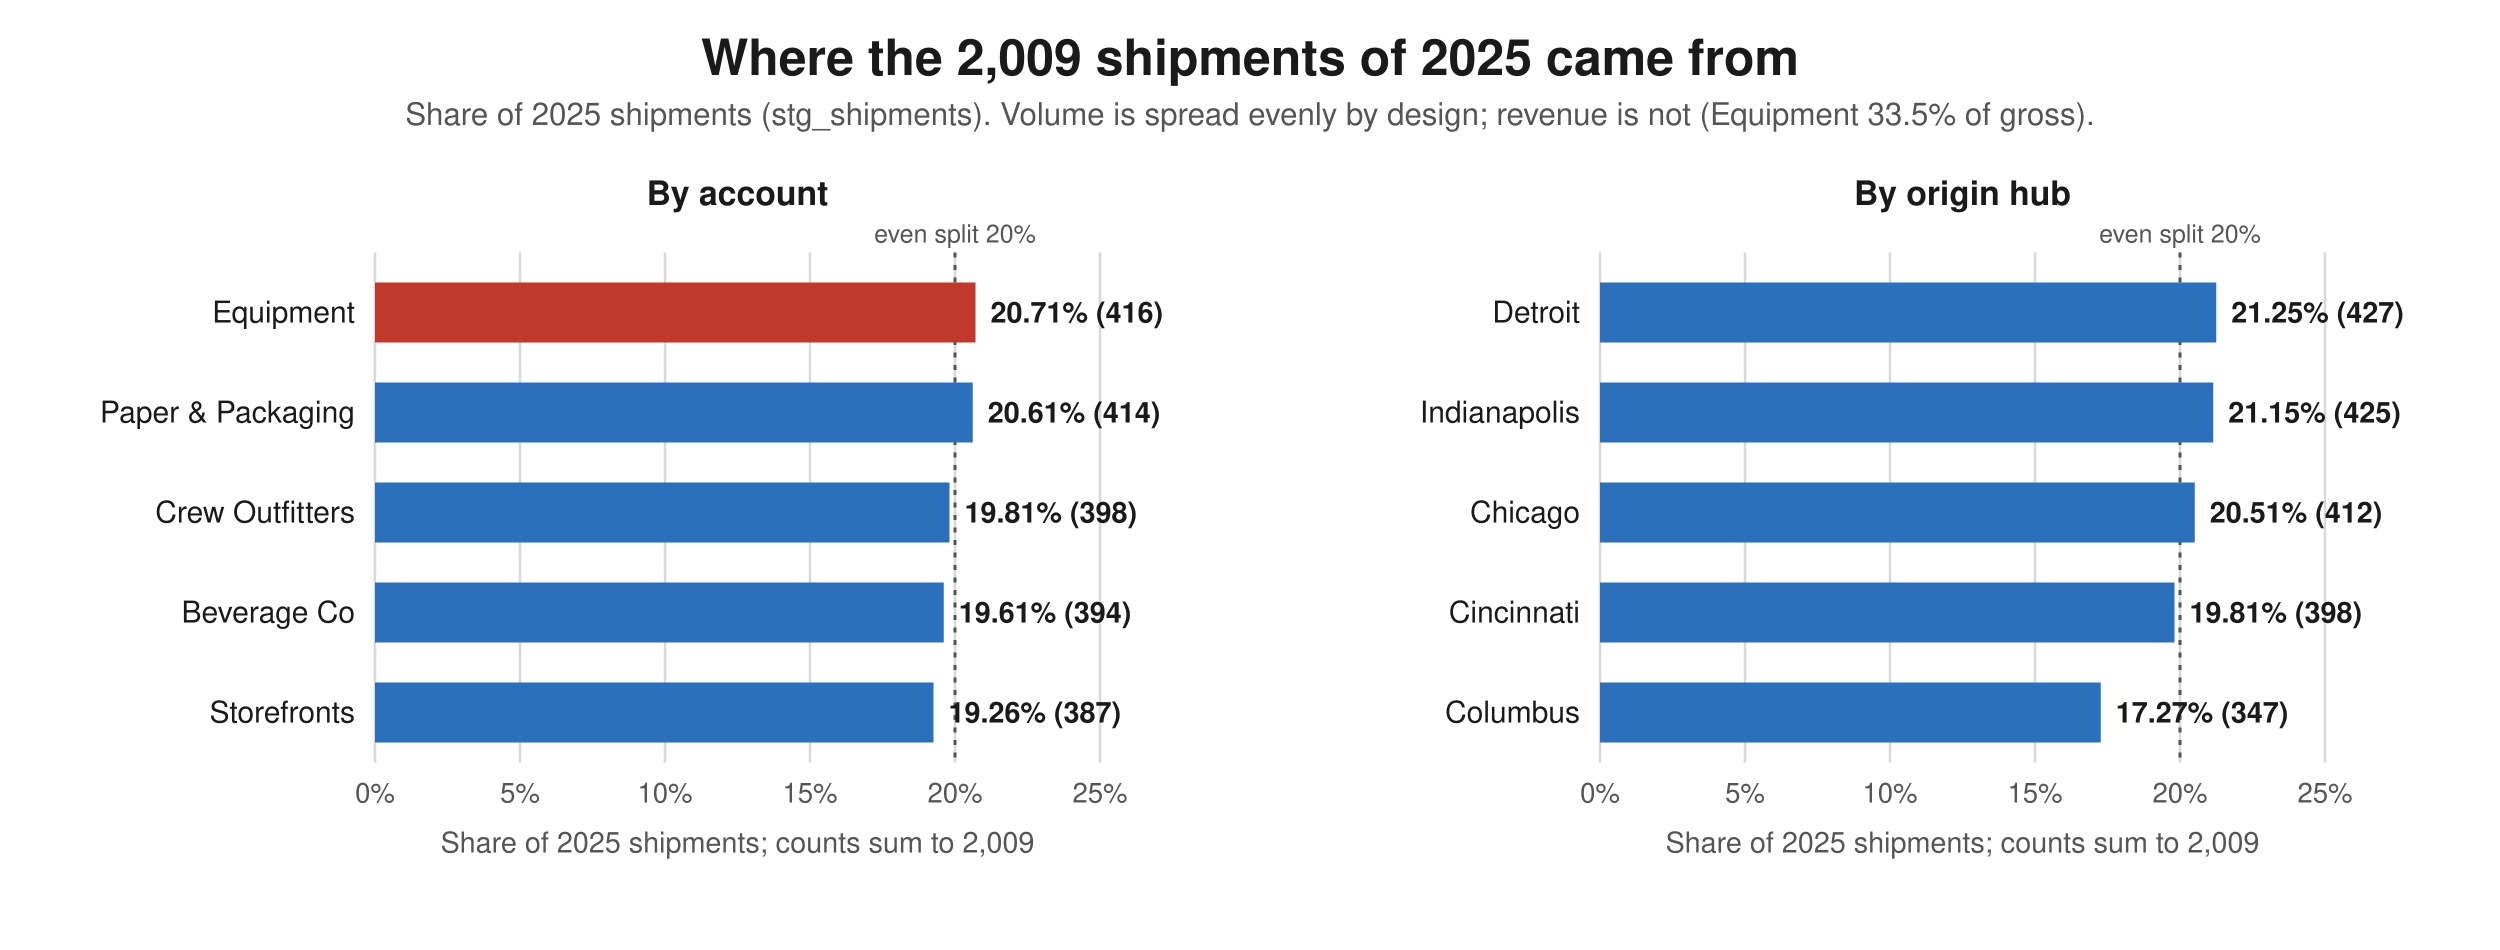
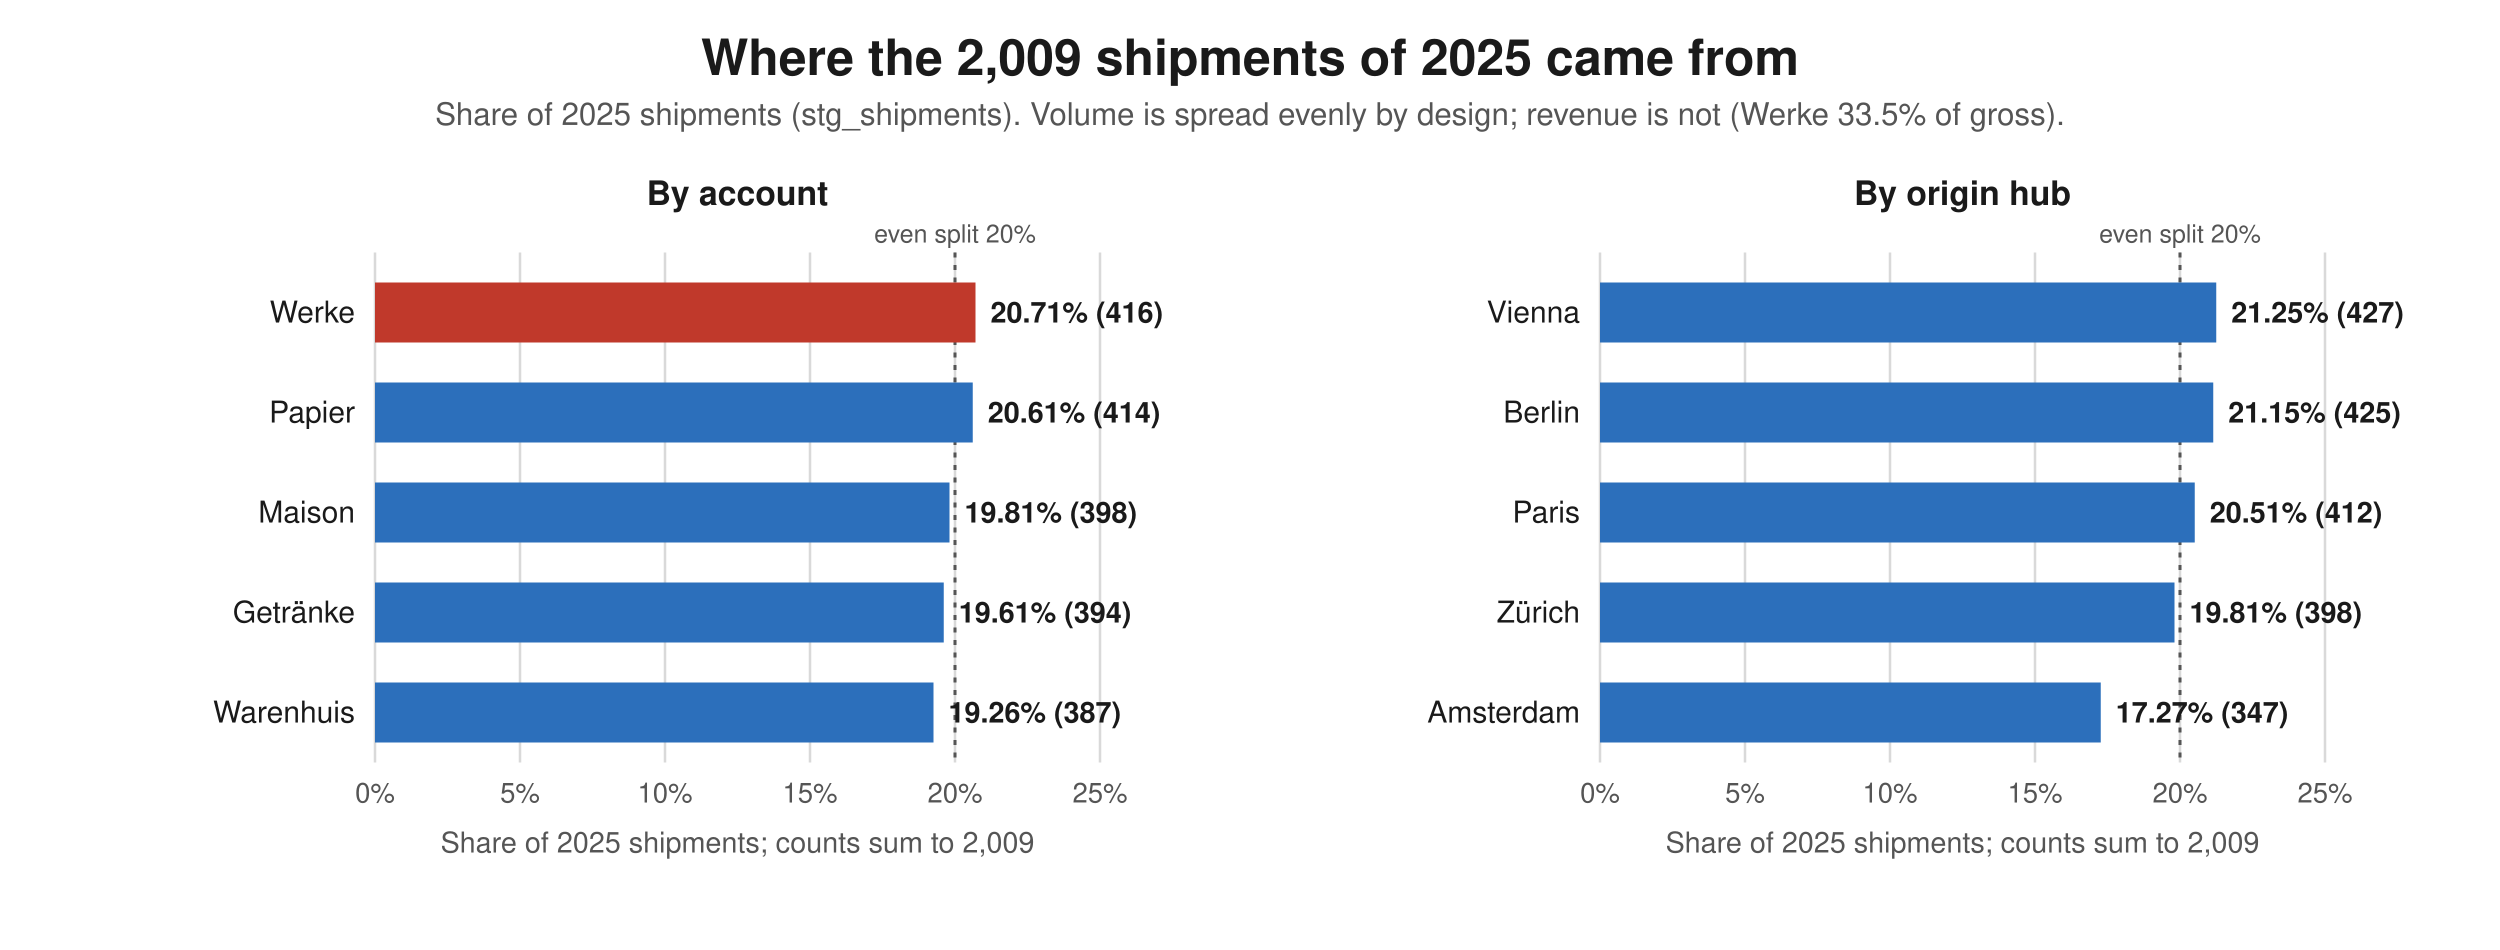
<svg xmlns="http://www.w3.org/2000/svg" width="1000" height="380" viewBox="0 0 1000 380" font-family="Helvetica, Arial, sans-serif">
  <rect x="0" y="0" width="1000" height="380" fill="#ffffff" />
  <text x="500.0" y="30" text-anchor="middle" font-size="20" font-weight="bold" fill="#1a1a1a">Where the 2,009 shipments of 2025 came from</text>
-   <text x="500.0" y="50" text-anchor="middle" font-size="12.5" fill="#555555">Share of 2025 shipments (stg_shipments). Volume is spread evenly by design; revenue is not (Equipment 33.5% of gross).</text>
+   <text x="500.0" y="50" text-anchor="middle" font-size="12.5" fill="#555555">Share of 2025 shipments (stg_shipments). Volume is spread evenly by design; revenue is not (Werke 33.5% of gross).</text>
  <text x="295.0" y="82.0" font-size="13.5" fill="#1a1a1a" text-anchor="middle" font-weight="bold">By account</text>
  <line x1="150.0" y1="101.0" x2="150.0" y2="305.0" stroke="#d9d9d9" stroke-width="1" />
  <text x="150.0" y="321.0" font-size="11" fill="#555555" text-anchor="middle" font-weight="normal">0%</text>
  <line x1="208.0" y1="101.0" x2="208.0" y2="305.0" stroke="#d9d9d9" stroke-width="1" />
  <text x="208.0" y="321.0" font-size="11" fill="#555555" text-anchor="middle" font-weight="normal">5%</text>
  <line x1="266.0" y1="101.0" x2="266.0" y2="305.0" stroke="#d9d9d9" stroke-width="1" />
  <text x="266.0" y="321.0" font-size="11" fill="#555555" text-anchor="middle" font-weight="normal">10%</text>
  <line x1="324.0" y1="101.0" x2="324.0" y2="305.0" stroke="#d9d9d9" stroke-width="1" />
  <text x="324.0" y="321.0" font-size="11" fill="#555555" text-anchor="middle" font-weight="normal">15%</text>
  <line x1="382.0" y1="101.0" x2="382.0" y2="305.0" stroke="#d9d9d9" stroke-width="1" />
  <text x="382.0" y="321.0" font-size="11" fill="#555555" text-anchor="middle" font-weight="normal">20%</text>
  <line x1="440.0" y1="101.0" x2="440.0" y2="305.0" stroke="#d9d9d9" stroke-width="1" />
  <text x="440.0" y="321.0" font-size="11" fill="#555555" text-anchor="middle" font-weight="normal">25%</text>
  <line x1="382.0" y1="101.0" x2="382.0" y2="305.0" stroke="#555555" stroke-width="1.2" stroke-dasharray="2,3" />
  <text x="382.0" y="97.0" font-size="10" fill="#555555" text-anchor="middle" font-weight="normal">even split 20%</text>
  <rect x="150.0" y="113.0" width="240.2" height="24.0" fill="#c0392b" stroke="none" />
-   <text x="142.0" y="129.0" font-size="12" fill="#1a1a1a" text-anchor="end" font-weight="normal">Equipment</text>
+   <text x="142.0" y="129.0" font-size="12" fill="#1a1a1a" text-anchor="end" font-weight="normal">Werke</text>
  <text x="396.2" y="129.0" font-size="11.5" fill="#1a1a1a" text-anchor="start" font-weight="bold">20.71%  (416)</text>
  <rect x="150.0" y="153.0" width="239.1" height="24.0" fill="#2c6fbb" stroke="none" />
-   <text x="142.0" y="169.0" font-size="12" fill="#1a1a1a" text-anchor="end" font-weight="normal">Paper &amp; Packaging</text>
+   <text x="142.0" y="169.0" font-size="12" fill="#1a1a1a" text-anchor="end" font-weight="normal">Papier</text>
  <text x="395.1" y="169.0" font-size="11.5" fill="#1a1a1a" text-anchor="start" font-weight="bold">20.61%  (414)</text>
  <rect x="150.0" y="193.0" width="229.8" height="24.0" fill="#2c6fbb" stroke="none" />
-   <text x="142.0" y="209.0" font-size="12" fill="#1a1a1a" text-anchor="end" font-weight="normal">Crew Outfitters</text>
+   <text x="142.0" y="209.0" font-size="12" fill="#1a1a1a" text-anchor="end" font-weight="normal">Maison</text>
  <text x="385.8" y="209.0" font-size="11.5" fill="#1a1a1a" text-anchor="start" font-weight="bold">19.81%  (398)</text>
  <rect x="150.0" y="233.0" width="227.5" height="24.0" fill="#2c6fbb" stroke="none" />
-   <text x="142.0" y="249.0" font-size="12" fill="#1a1a1a" text-anchor="end" font-weight="normal">Beverage Co</text>
+   <text x="142.0" y="249.0" font-size="12" fill="#1a1a1a" text-anchor="end" font-weight="normal">Getränke</text>
  <text x="383.5" y="249.0" font-size="11.5" fill="#1a1a1a" text-anchor="start" font-weight="bold">19.61%  (394)</text>
  <rect x="150.0" y="273.0" width="223.4" height="24.0" fill="#2c6fbb" stroke="none" />
-   <text x="142.0" y="289.0" font-size="12" fill="#1a1a1a" text-anchor="end" font-weight="normal">Storefronts</text>
+   <text x="142.0" y="289.0" font-size="12" fill="#1a1a1a" text-anchor="end" font-weight="normal">Warenhuis</text>
  <text x="379.4" y="289.0" font-size="11.5" fill="#1a1a1a" text-anchor="start" font-weight="bold">19.26%  (387)</text>
  <text x="295.0" y="341.0" font-size="11.5" fill="#555555" text-anchor="middle" font-weight="normal">Share of 2025 shipments; counts sum to 2,009</text>
  <text x="785.0" y="82.0" font-size="13.5" fill="#1a1a1a" text-anchor="middle" font-weight="bold">By origin hub</text>
  <line x1="640.0" y1="101.0" x2="640.0" y2="305.0" stroke="#d9d9d9" stroke-width="1" />
  <text x="640.0" y="321.0" font-size="11" fill="#555555" text-anchor="middle" font-weight="normal">0%</text>
  <line x1="698.0" y1="101.0" x2="698.0" y2="305.0" stroke="#d9d9d9" stroke-width="1" />
  <text x="698.0" y="321.0" font-size="11" fill="#555555" text-anchor="middle" font-weight="normal">5%</text>
  <line x1="756.0" y1="101.0" x2="756.0" y2="305.0" stroke="#d9d9d9" stroke-width="1" />
  <text x="756.0" y="321.0" font-size="11" fill="#555555" text-anchor="middle" font-weight="normal">10%</text>
  <line x1="814.0" y1="101.0" x2="814.0" y2="305.0" stroke="#d9d9d9" stroke-width="1" />
  <text x="814.0" y="321.0" font-size="11" fill="#555555" text-anchor="middle" font-weight="normal">15%</text>
  <line x1="872.0" y1="101.0" x2="872.0" y2="305.0" stroke="#d9d9d9" stroke-width="1" />
  <text x="872.0" y="321.0" font-size="11" fill="#555555" text-anchor="middle" font-weight="normal">20%</text>
  <line x1="930.0" y1="101.0" x2="930.0" y2="305.0" stroke="#d9d9d9" stroke-width="1" />
  <text x="930.0" y="321.0" font-size="11" fill="#555555" text-anchor="middle" font-weight="normal">25%</text>
  <line x1="872.0" y1="101.0" x2="872.0" y2="305.0" stroke="#555555" stroke-width="1.2" stroke-dasharray="2,3" />
  <text x="872.0" y="97.0" font-size="10" fill="#555555" text-anchor="middle" font-weight="normal">even split 20%</text>
  <rect x="640.0" y="113.0" width="246.5" height="24.0" fill="#2c6fbb" stroke="none" />
-   <text x="632.0" y="129.0" font-size="12" fill="#1a1a1a" text-anchor="end" font-weight="normal">Detroit</text>
+   <text x="632.0" y="129.0" font-size="12" fill="#1a1a1a" text-anchor="end" font-weight="normal">Vienna</text>
  <text x="892.5" y="129.0" font-size="11.5" fill="#1a1a1a" text-anchor="start" font-weight="bold">21.25%  (427)</text>
  <rect x="640.0" y="153.0" width="245.3" height="24.0" fill="#2c6fbb" stroke="none" />
-   <text x="632.0" y="169.0" font-size="12" fill="#1a1a1a" text-anchor="end" font-weight="normal">Indianapolis</text>
+   <text x="632.0" y="169.0" font-size="12" fill="#1a1a1a" text-anchor="end" font-weight="normal">Berlin</text>
  <text x="891.3" y="169.0" font-size="11.5" fill="#1a1a1a" text-anchor="start" font-weight="bold">21.15%  (425)</text>
  <rect x="640.0" y="193.0" width="237.9" height="24.0" fill="#2c6fbb" stroke="none" />
-   <text x="632.0" y="209.0" font-size="12" fill="#1a1a1a" text-anchor="end" font-weight="normal">Chicago</text>
+   <text x="632.0" y="209.0" font-size="12" fill="#1a1a1a" text-anchor="end" font-weight="normal">Paris</text>
  <text x="883.9" y="209.0" font-size="11.5" fill="#1a1a1a" text-anchor="start" font-weight="bold">20.51%  (412)</text>
  <rect x="640.0" y="233.0" width="229.8" height="24.0" fill="#2c6fbb" stroke="none" />
-   <text x="632.0" y="249.0" font-size="12" fill="#1a1a1a" text-anchor="end" font-weight="normal">Cincinnati</text>
+   <text x="632.0" y="249.0" font-size="12" fill="#1a1a1a" text-anchor="end" font-weight="normal">Zürich</text>
  <text x="875.8" y="249.0" font-size="11.5" fill="#1a1a1a" text-anchor="start" font-weight="bold">19.81%  (398)</text>
  <rect x="640.0" y="273.0" width="200.3" height="24.0" fill="#2c6fbb" stroke="none" />
-   <text x="632.0" y="289.0" font-size="12" fill="#1a1a1a" text-anchor="end" font-weight="normal">Columbus</text>
+   <text x="632.0" y="289.0" font-size="12" fill="#1a1a1a" text-anchor="end" font-weight="normal">Amsterdam</text>
  <text x="846.3" y="289.0" font-size="11.5" fill="#1a1a1a" text-anchor="start" font-weight="bold">17.27%  (347)</text>
  <text x="785.0" y="341.0" font-size="11.5" fill="#555555" text-anchor="middle" font-weight="normal">Share of 2025 shipments; counts sum to 2,009</text>
</svg>
